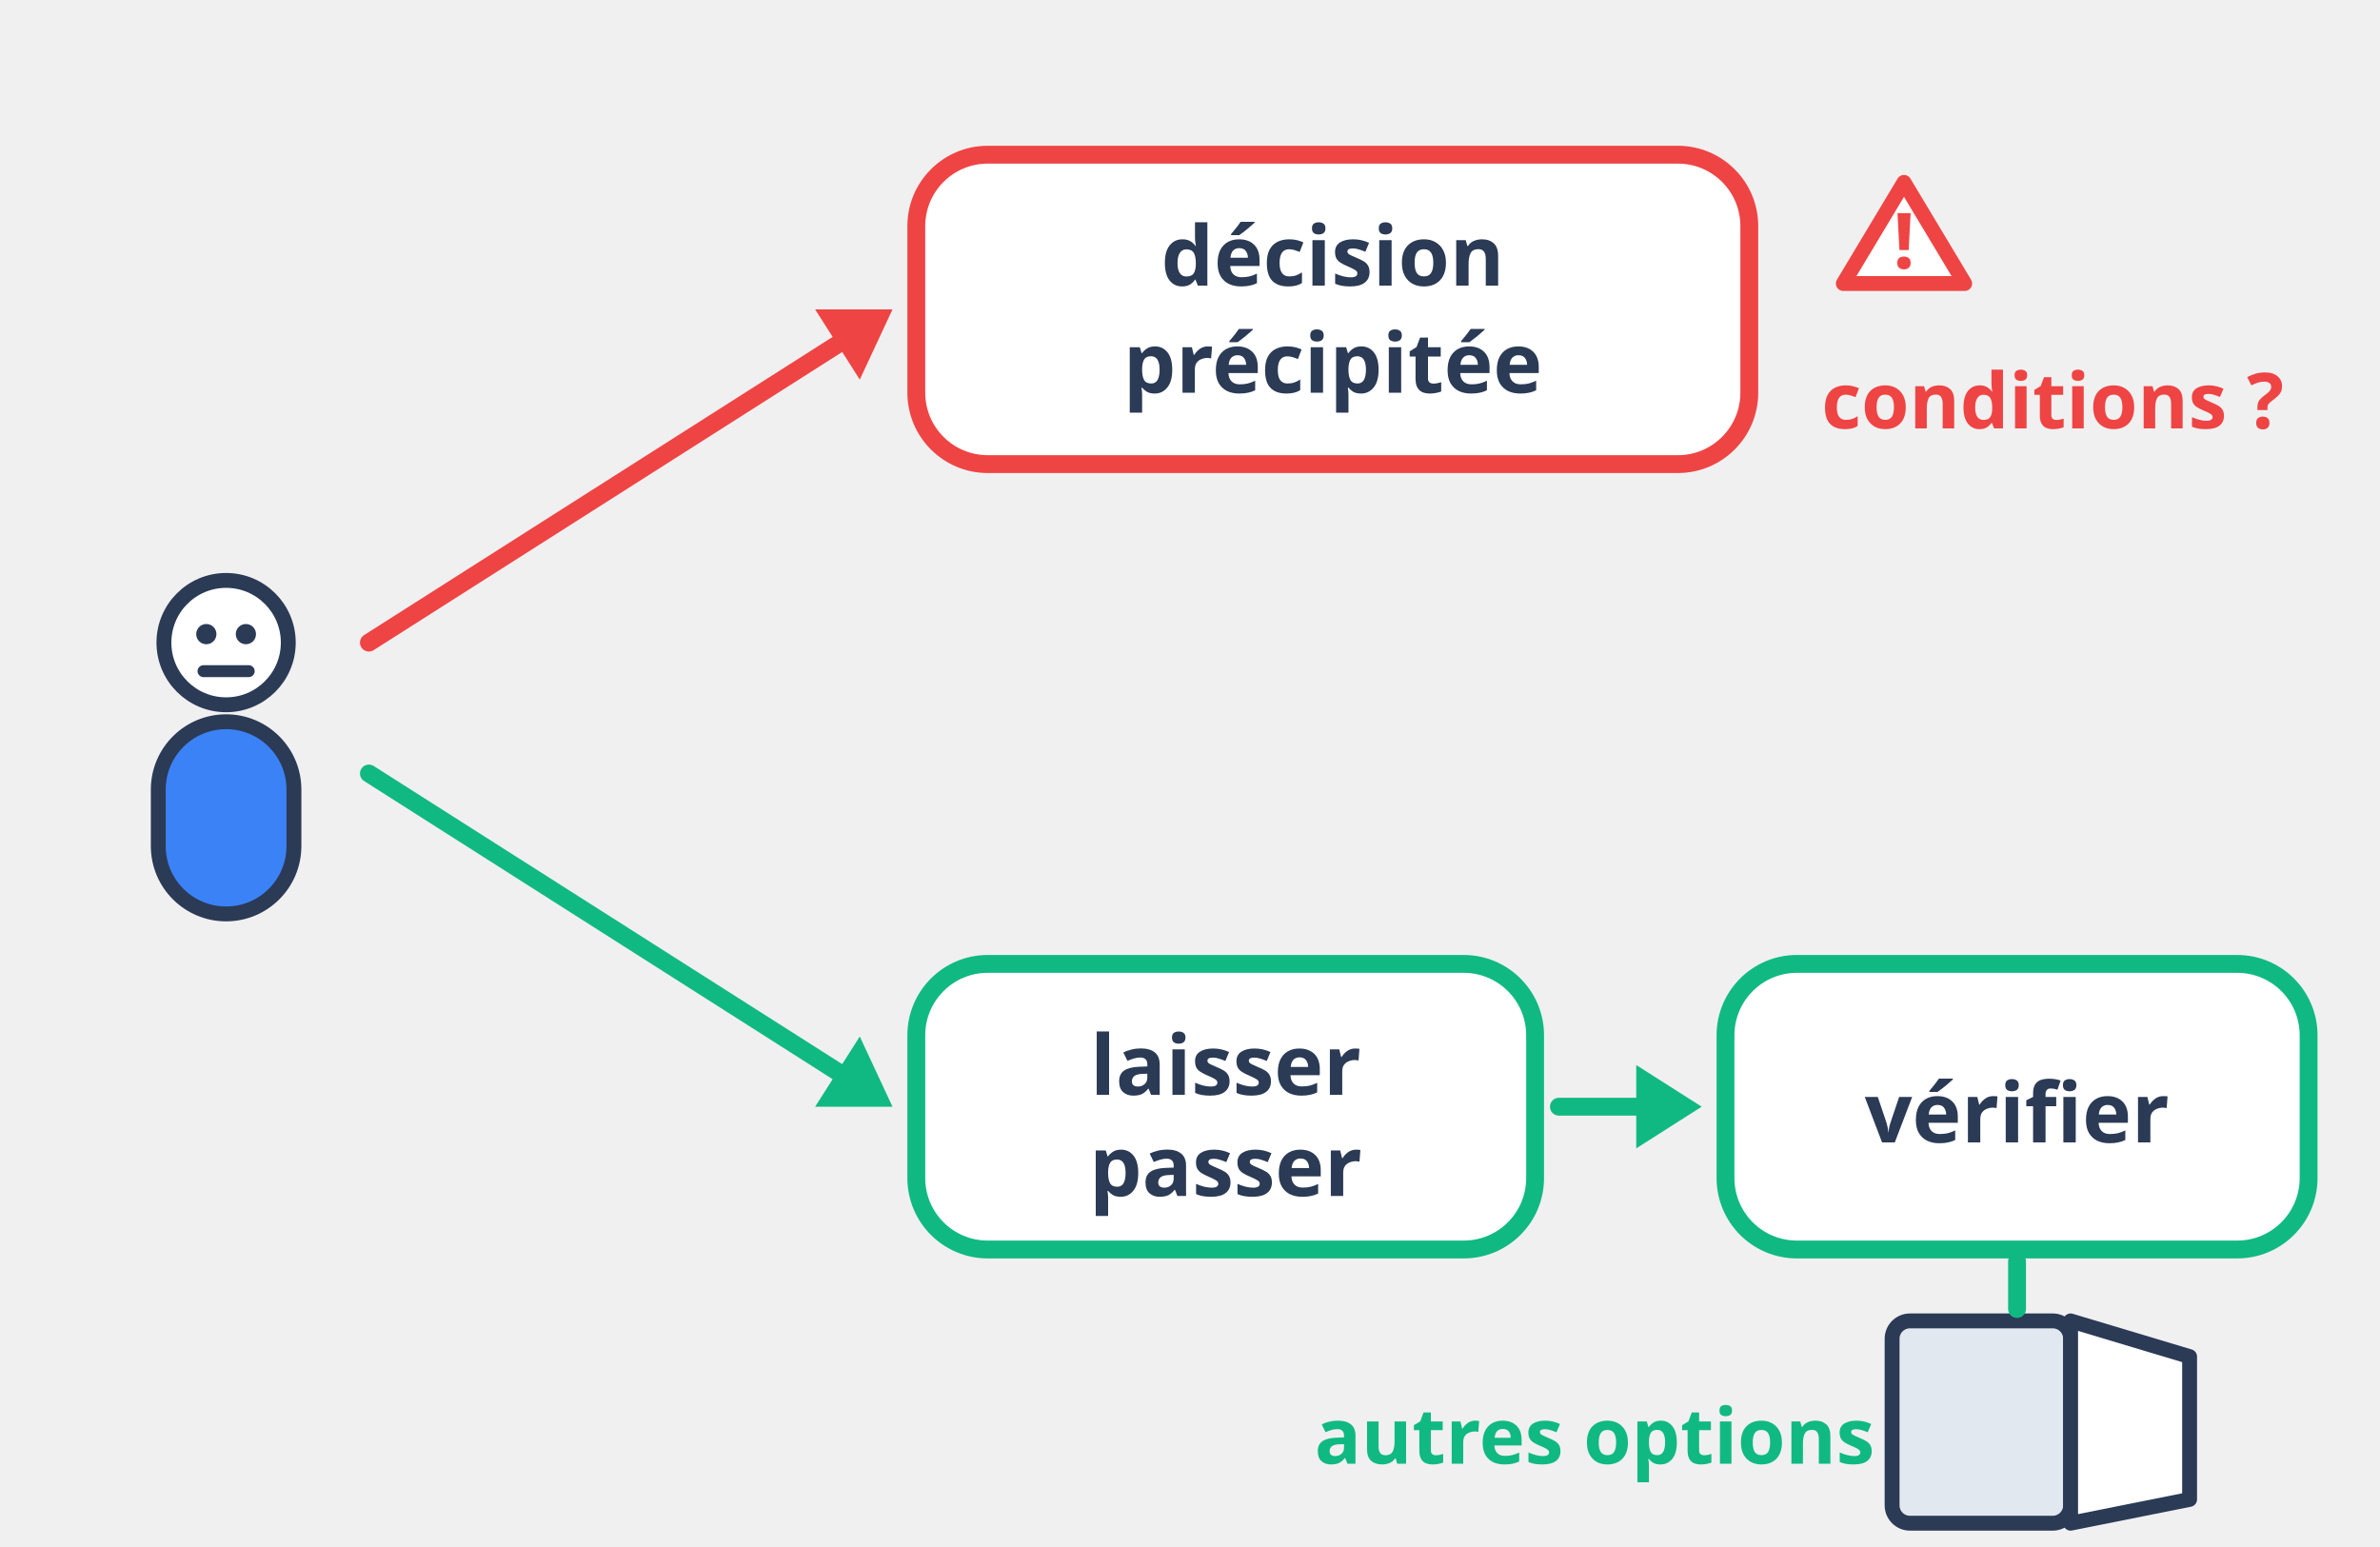
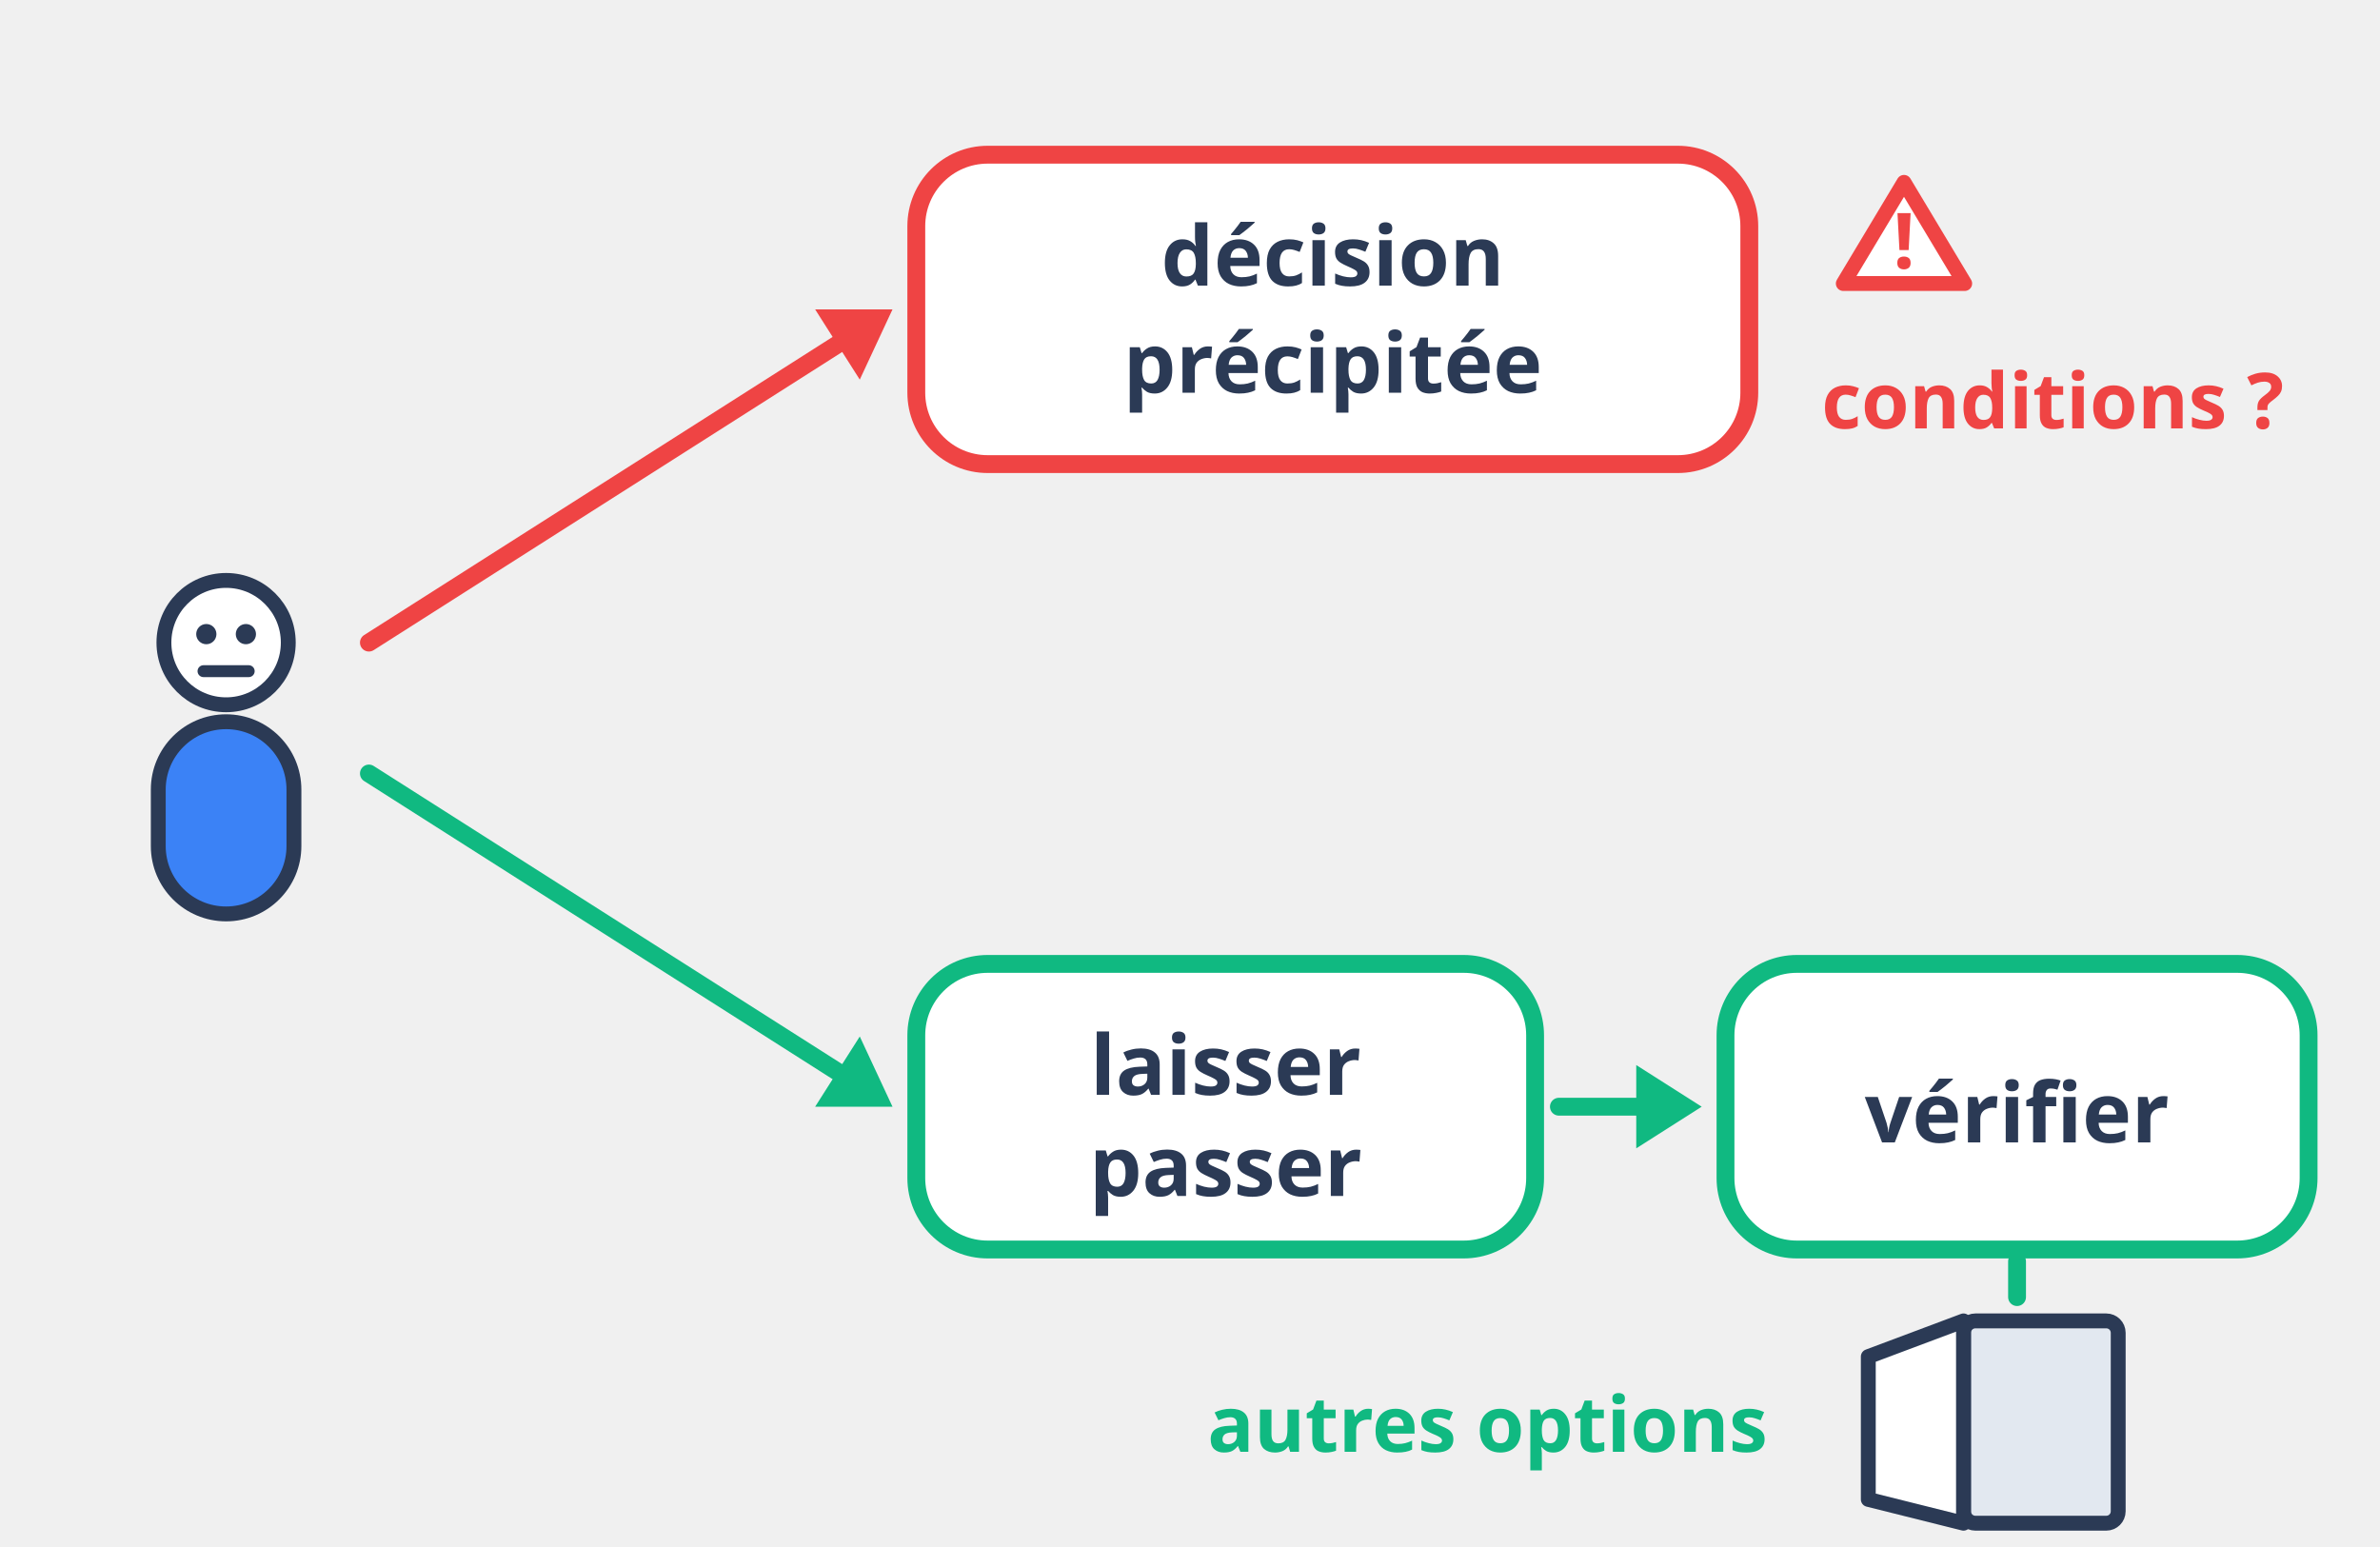
<svg xmlns="http://www.w3.org/2000/svg" viewBox="0 0 400 260" role="img">
  <style>@media (prefers-reduced-motion: reduce){*{animation:none!important}}</style>
  <g font-family="system-ui, sans-serif" font-weight="600" text-anchor="middle" stroke-linecap="round" stroke-linejoin="round">
    <circle cx="38" cy="108" r="10.45" fill="#FFFFFF" stroke="#2B3A55" stroke-width="2.5" />
    <rect x="26.6" y="121.3" width="22.8" height="32.3" rx="11.4" fill="#3B82F6" stroke="#2B3A55" stroke-width="2.5" />
    <circle cx="34.675" cy="106.575" r="1.7" fill="#2B3A55" />
    <circle cx="41.325" cy="106.575" r="1.7" fill="#2B3A55" />
    <line x1="34.2" y1="112.8" x2="41.8" y2="112.8" stroke="#2B3A55" stroke-width="2" />
    <g>
      <line x1="62" y1="108" x2="142.407" y2="56.832" stroke="#EF4444" stroke-width="3" />
      <polygon points="150.0,52.0 144.5,63.8 137.0,52.0" fill="#EF4444" />
    </g>
    <g>
      <line x1="62" y1="130" x2="142.407" y2="181.168" stroke="#10B981" stroke-width="3" />
      <polygon points="150.0,186.0 137.0,186.0 144.5,174.2" fill="#10B981" />
    </g>
    <rect x="154" y="26" width="140" height="52" rx="12" fill="#FFFFFF" stroke="#EF4444" stroke-width="3" />
    <text x="224" y="48" font-size="14" fill="#2B3A55">décision</text>
    <text x="224" y="66" font-size="14" fill="#2B3A55">précipitée</text>
    <path d="M320 30.65L330.2 47.65L309.8 47.65Z" stroke="#EF4444" stroke-width="2.5" fill="#FFFFFF" />
    <text x="320" y="45.1" font-size="13" fill="#EF4444">!</text>
    <text x="345" y="72" font-size="13" fill="#EF4444">conditions ?</text>
    <rect x="154" y="162" width="104" height="48" rx="12" fill="#FFFFFF" stroke="#10B981" stroke-width="3" />
    <text x="206" y="184" font-size="14" fill="#2B3A55">laisser</text>
    <text x="206" y="201" font-size="14" fill="#2B3A55">passer</text>
    <g>
      <line x1="262" y1="186" x2="277" y2="186" stroke="#10B981" stroke-width="3" />
      <polygon points="286.0,186.0 275.0,193.0 275.0,179.0" fill="#10B981" />
    </g>
    <rect x="290" y="162" width="98" height="48" rx="12" fill="#FFFFFF" stroke="#10B981" stroke-width="3" />
    <text x="339" y="192" font-size="14" fill="#2B3A55">vérifier</text>
-     <rect x="318" y="222" width="30" height="34" rx="3" fill="#E2E8F0" stroke="#2B3A55" stroke-width="2.5" />
-     <path d="M348 222L368 228V252L348 256Z" stroke="#2B3A55" stroke-width="2.5" fill="#FFFFFF" />
-     <text x="356" y="240" font-size="13" fill="#2B3A55" />
-     <line x1="339" y1="212" x2="339" y2="220" stroke="#10B981" stroke-width="3" />
-     <text x="268" y="246" font-size="13" fill="#10B981">autres options</text>
+     <line x1="339" y1="212" x2="339" y2="218" stroke="#10B981" stroke-width="3" />
+     <rect x="330" y="222" width="26" height="34" rx="2" fill="#E2E8F0" stroke="#2B3A55" stroke-width="2.5" />
+     <path d="M330 222L314 228V252L330 256Z" stroke="#2B3A55" stroke-width="2.5" fill="#FFFFFF" />
+     <text x="250" y="244" font-size="13" fill="#10B981">autres options</text>
  </g>
</svg>
